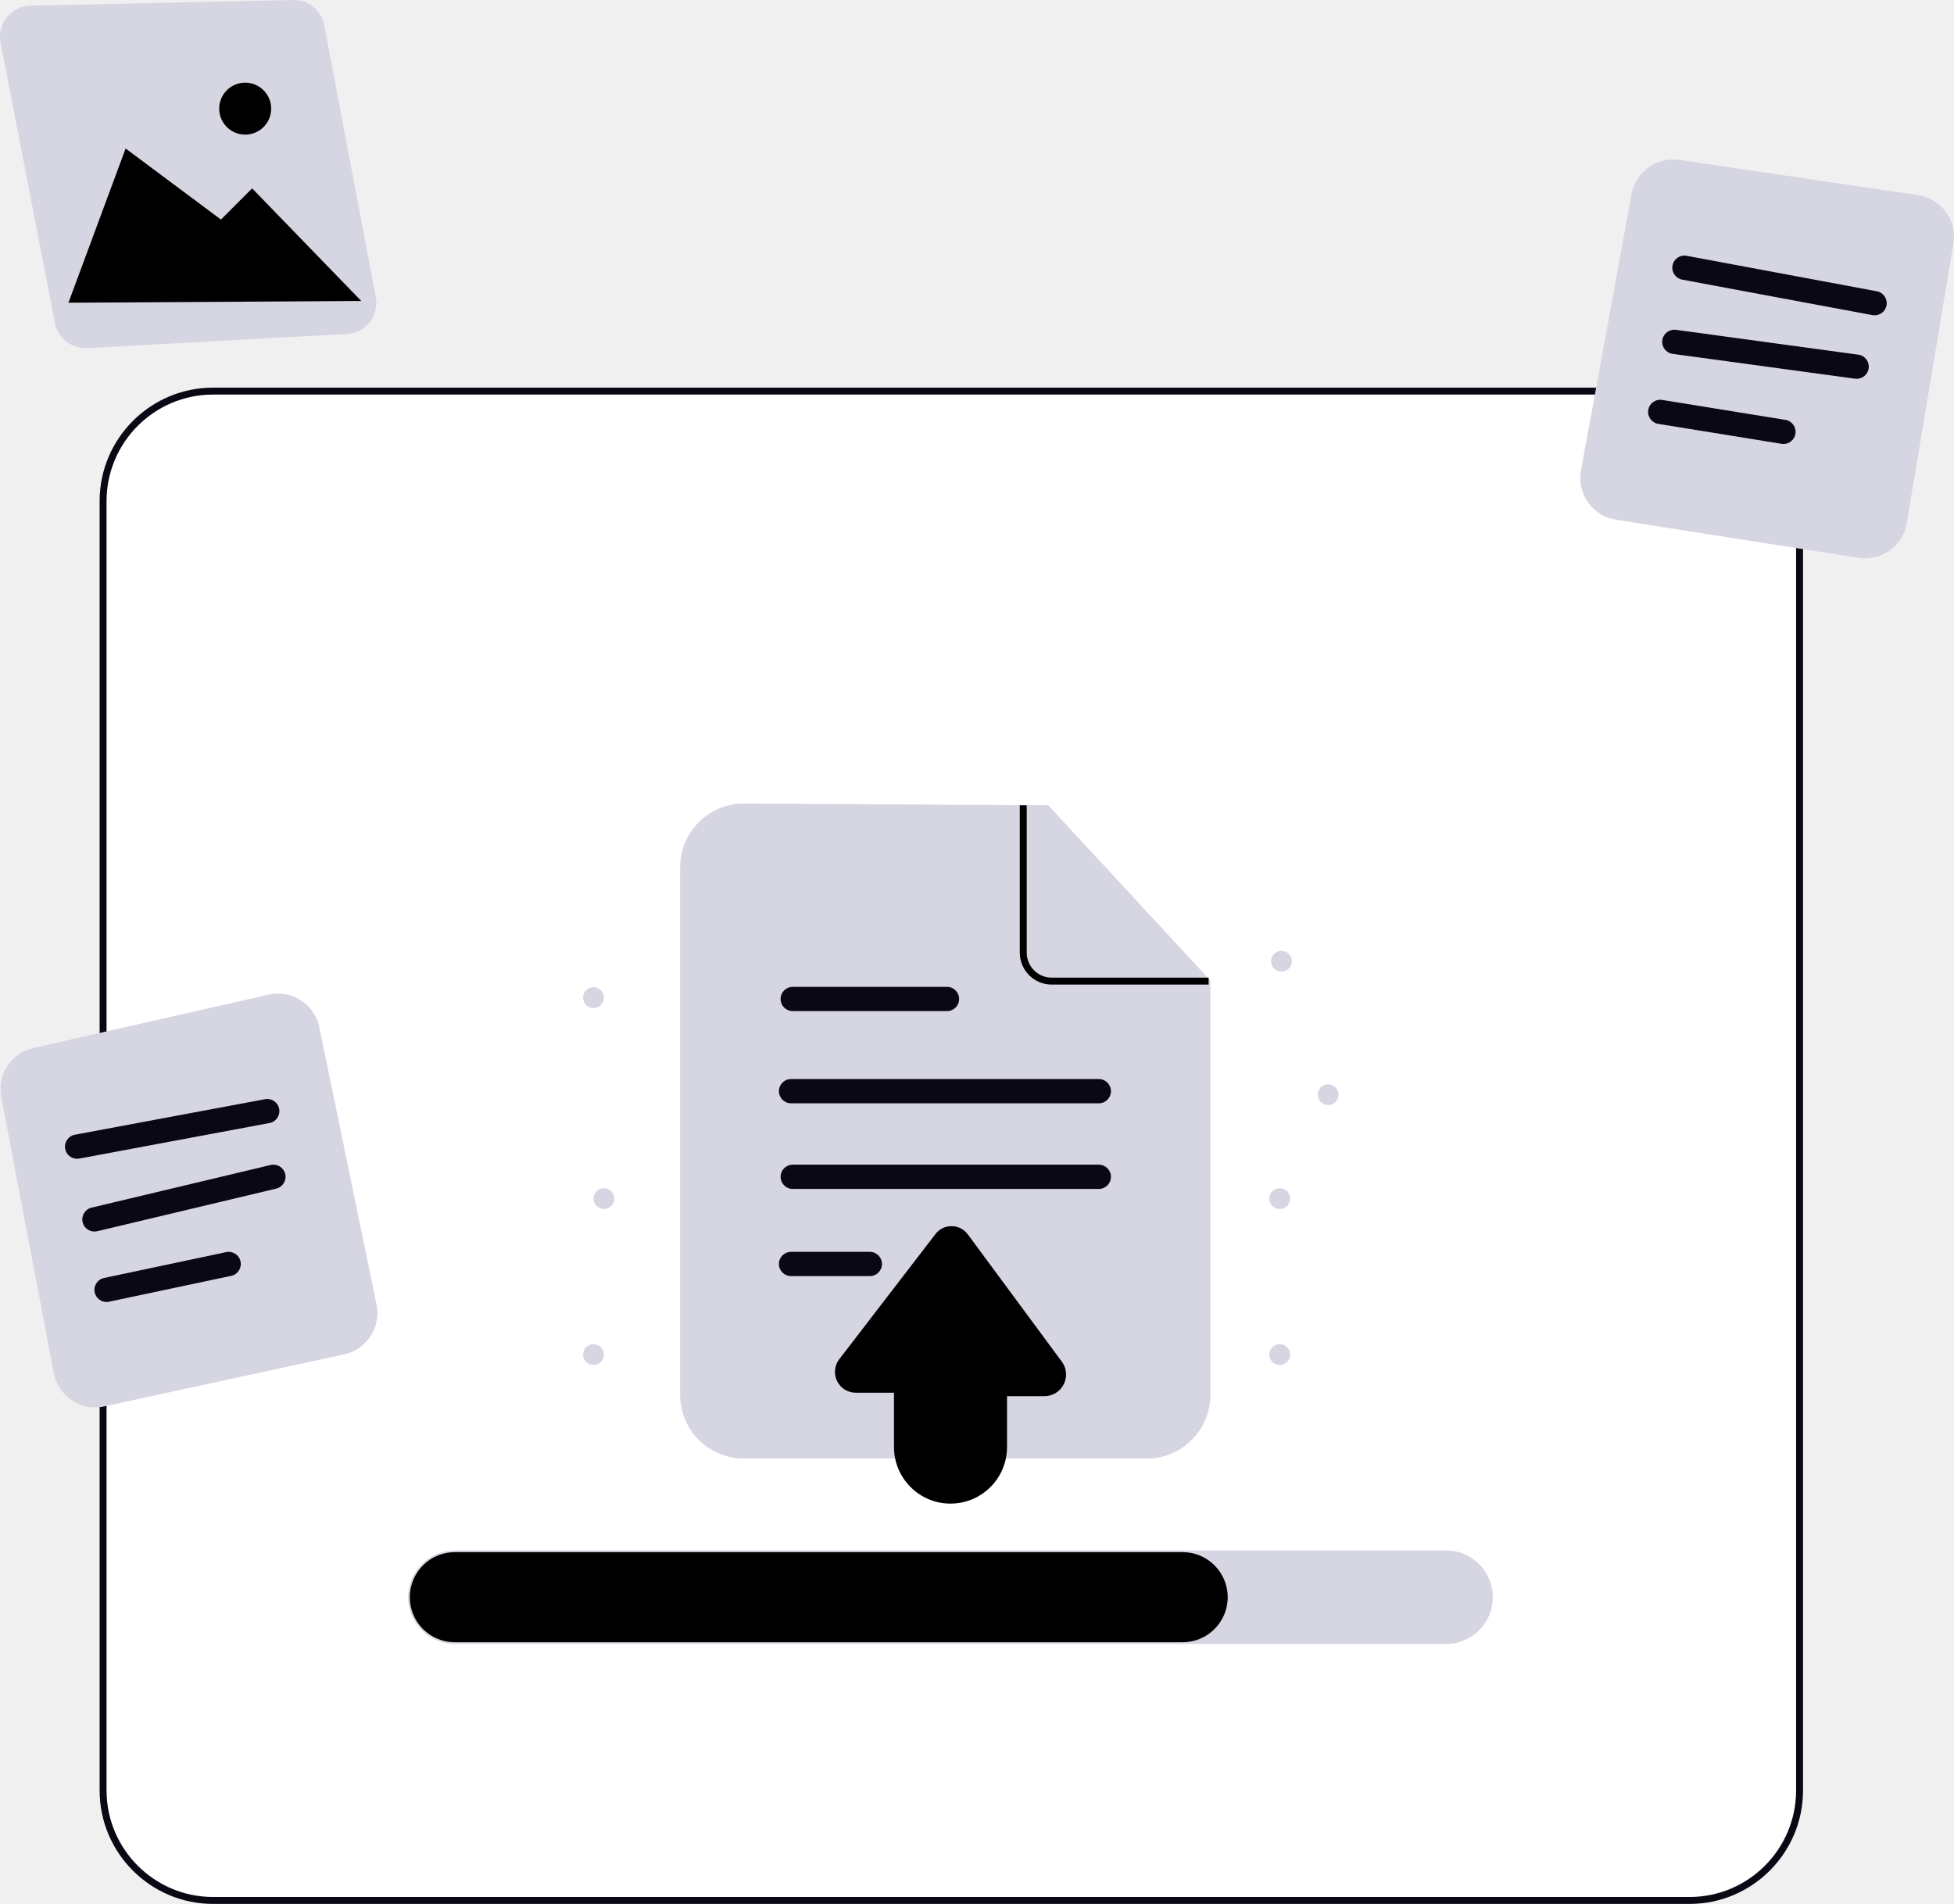
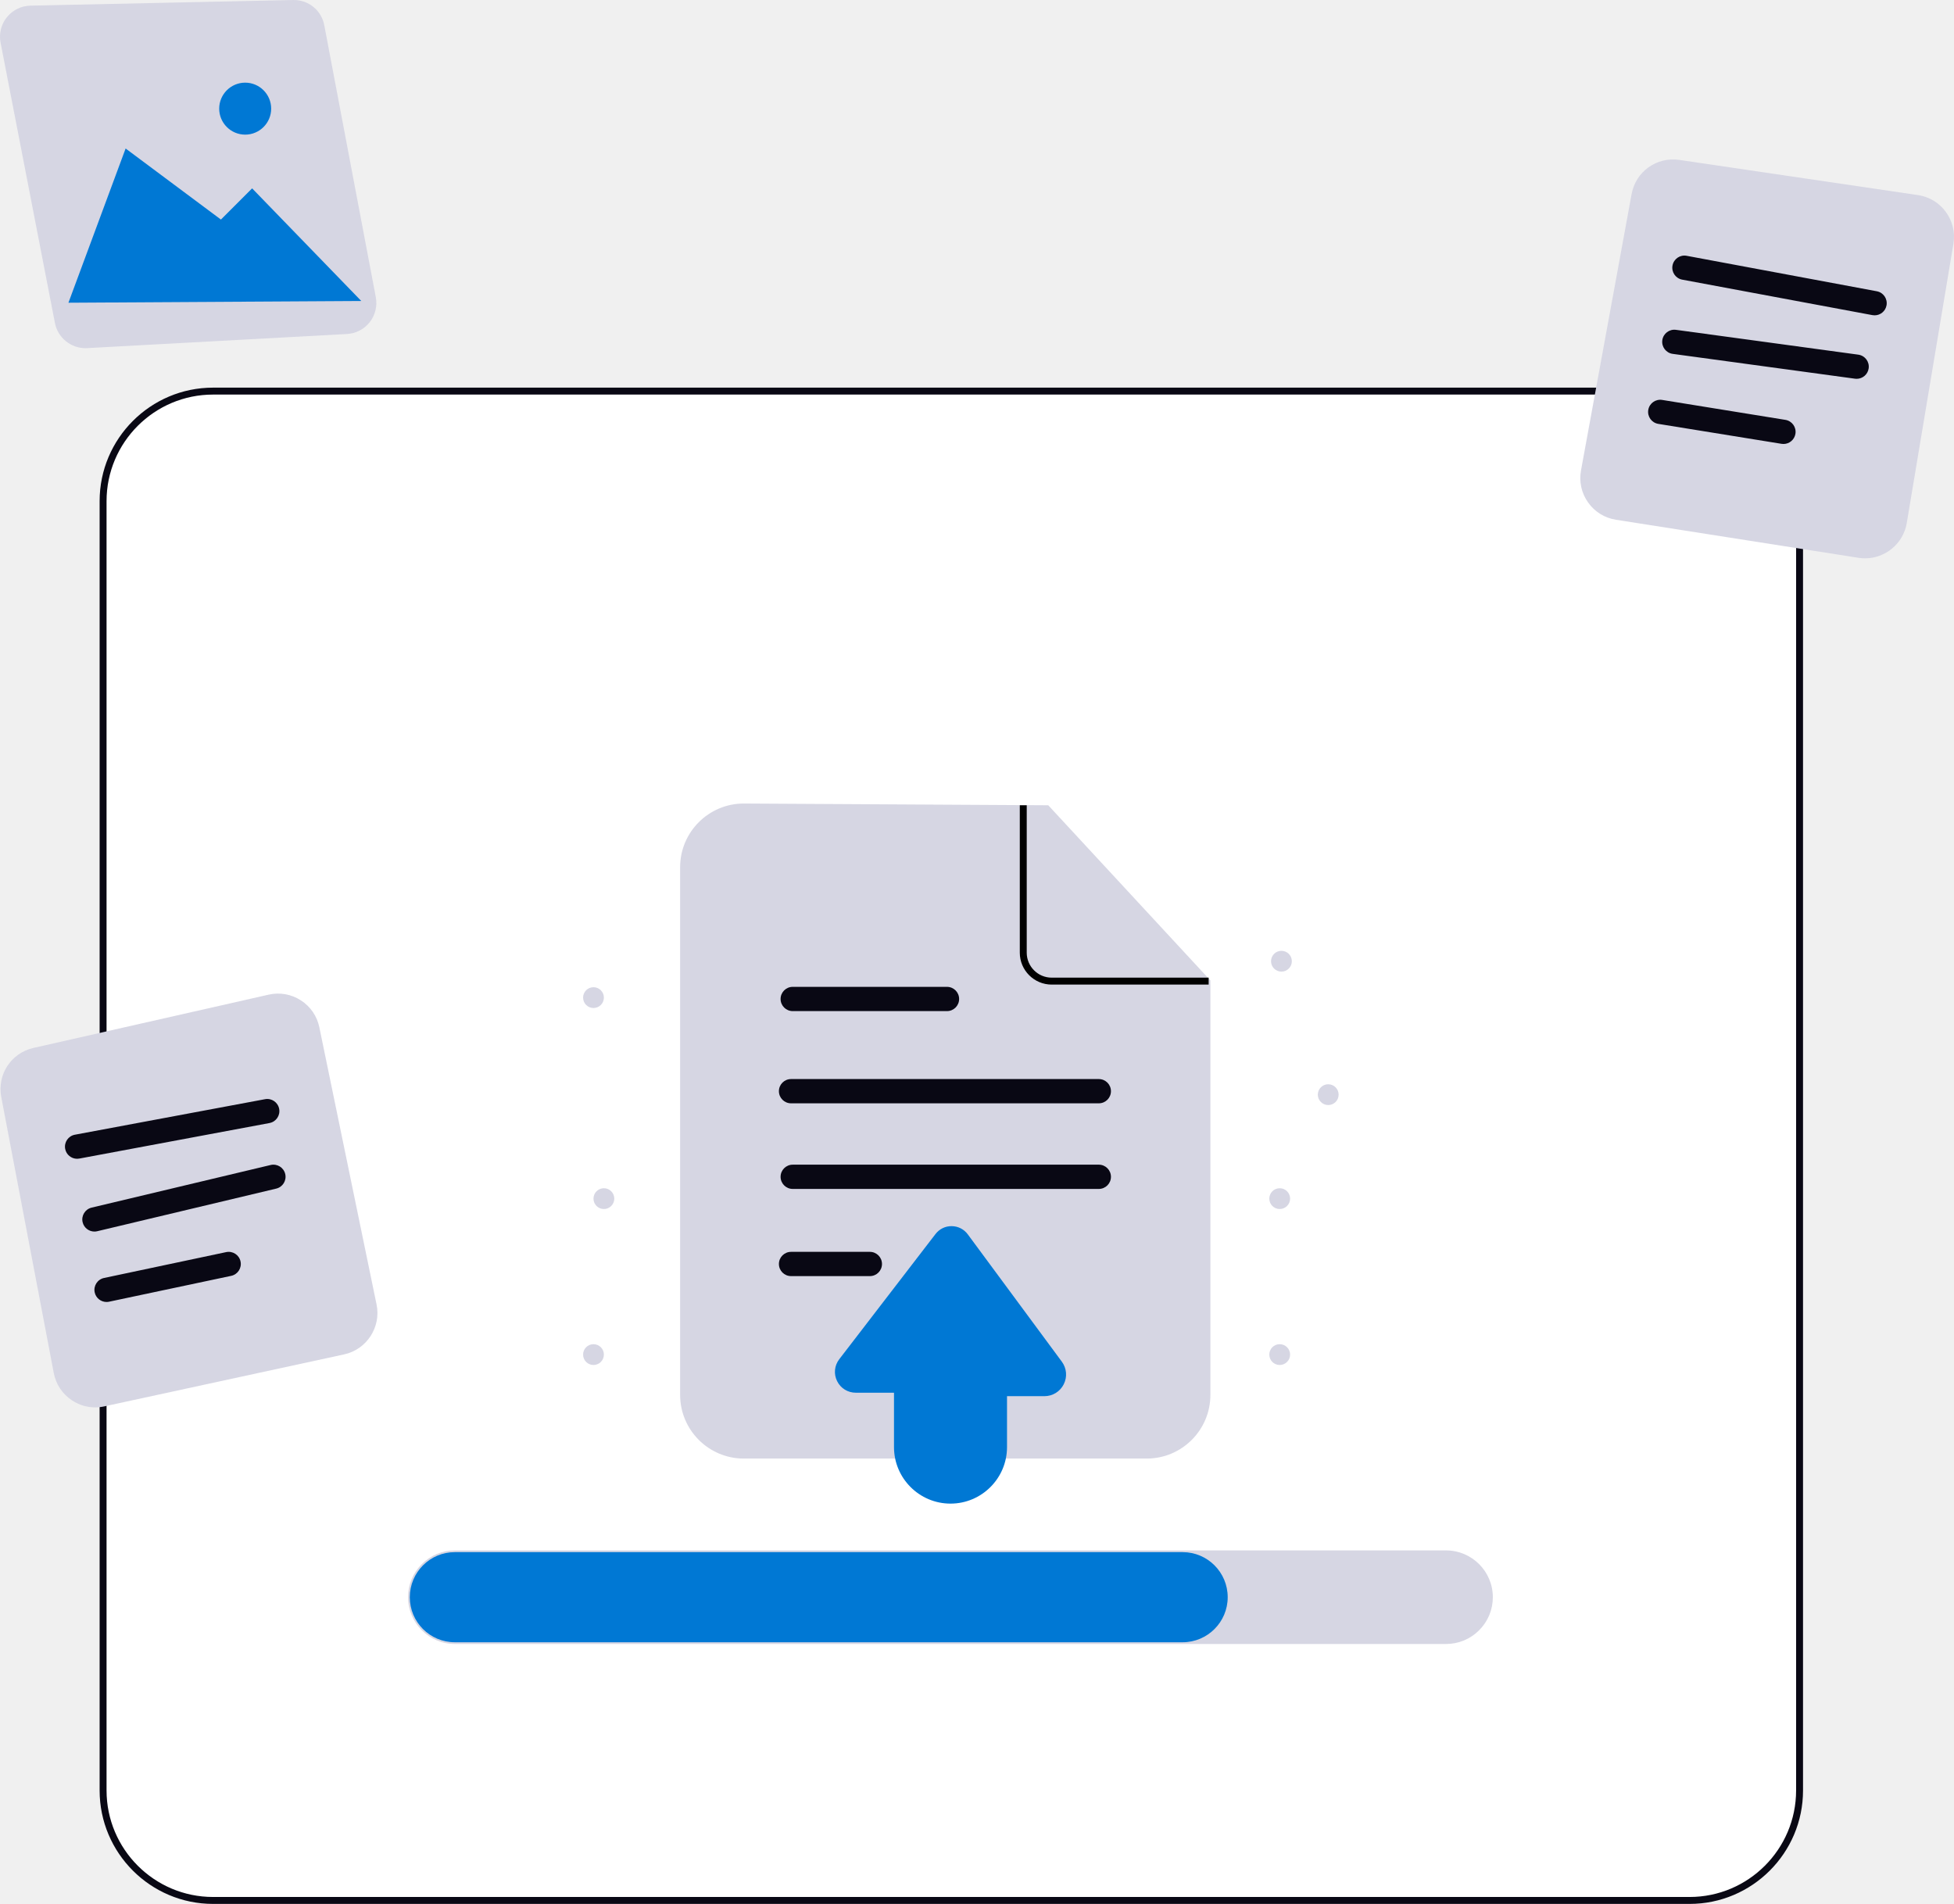
<svg xmlns="http://www.w3.org/2000/svg" id="uuid-9e8e1080-22b2-4449-ba6c-60bc4babee9a" viewBox="0 0 855.425 833.487">
  <path d="M739.662,831.97H93.282c-26.55,0-48.151-21.601-48.151-48.153V219.368c0-26.55,21.601-48.151,48.151-48.151h646.38c26.552,0,48.153,21.601,48.153,48.151v564.449c0,26.552-21.601,48.153-48.153,48.153Z" fill="#fff" />
  <path d="M739.662,833.487H93.282c-27.387,0-49.669-22.281-49.669-49.67V219.368c0-27.387,22.281-49.669,49.669-49.669h646.38c27.389,0,49.67,22.281,49.67,49.669v564.449c0,27.389-22.281,49.67-49.67,49.67ZM93.282,172.734c-25.714,0-46.634,20.92-46.634,46.634v564.449c0,25.714,20.92,46.636,46.634,46.636h646.38c25.714,0,46.636-20.921,46.636-46.636V219.368c0-25.714-20.921-46.634-46.636-46.634H93.282Z" fill="#090814" />
  <path d="M633.052,719.696H199.124c-11.295,0-20.483-9.188-20.483-20.483,0-5.467,2.132-10.609,6.004-14.479,3.855-3.872,8.998-6.004,14.479-6.004h433.928c11.295,0,20.483,9.188,20.483,20.483,0,5.467-2.132,10.61-6.002,14.48-3.854,3.87-8.997,6.002-14.48,6.002Z" fill="#d6d6e3" />
-   <path d="M537.466,699.215c0,5.447-2.215,10.378-5.78,13.943-3.566,3.566-8.497,5.781-13.944,5.781H199.124c-10.893,0-19.724-8.83-19.724-19.724,0-5.447,2.215-10.378,5.781-13.943,3.565-3.58,8.496-5.781,13.943-5.781h318.618c10.893,0,19.724,8.831,19.724,19.724Z" fill="currentColor" />
+   <path d="M537.466,699.215c0,5.447-2.215,10.378-5.78,13.943-3.566,3.566-8.497,5.781-13.944,5.781H199.124c-10.893,0-19.724-8.83-19.724-19.724,0-5.447,2.215-10.378,5.781-13.943,3.565-3.58,8.496-5.781,13.943-5.781h318.618c10.893,0,19.724,8.831,19.724,19.724Z" fill="#0078d4" />
  <path d="M502.032,638.523h-176.43c-15.357,0-27.852-12.495-27.852-27.854v-231.05c0-15.357,12.495-27.852,27.852-27.852l133.307.76,70.976,76.688v181.454c0,15.359-12.495,27.854-27.854,27.854Z" fill="#d6d6e3" />
  <path d="M414.576,442.638h-67.539c-2.932,0-5.31-2.378-5.31-5.31s2.378-5.31,5.31-5.31h67.539c2.932,0,5.31,2.378,5.31,5.31s-2.378,5.31-5.31,5.31Z" fill="#090814" />
  <path d="M481.044,483.007h-134.743c-2.932,0-5.31-2.378-5.31-5.31s2.378-5.31,5.31-5.31h134.743c2.932,0,5.31,2.378,5.31,5.31s-2.378,5.31-5.31,5.31Z" fill="#090814" />
  <path d="M481.044,520.486h-134.007c-2.932,0-5.31-2.378-5.31-5.31s2.378-5.31,5.31-5.31h134.007c2.932,0,5.31,2.378,5.31,5.31s-2.378,5.31-5.31,5.31Z" fill="#090814" />
  <path d="M380.808,558.651h-34.507c-2.932,0-5.31-2.378-5.31-5.31s2.378-5.31,5.31-5.31h34.507c2.932,0,5.31,2.378,5.31,5.31s-2.378,5.31-5.31,5.31Z" fill="#090814" />
  <path d="M529.127,431.03h-68.711c-7.702,0-13.968-6.266-13.968-13.968v-64.537h3.034v64.537c0,6.029,4.904,10.933,10.933,10.933h68.711v3.034Z" />
-   <path d="M416.114,658.247c-13.64,0-24.738-11.098-24.738-24.738v-23.813h-16.741c-3.497,0-6.628-1.948-8.173-5.085s-1.181-6.805.95-9.578l42.128-54.797c1.711-2.224,4.309-3.503,7.105-3.457,2.805.027,5.37,1.336,7.036,3.593l41.167,55.729c2.138,2.894,2.46,6.688.839,9.902-1.622,3.214-4.866,5.21-8.465,5.21h-16.369v22.296c0,13.64-11.098,24.738-24.738,24.738Z" fill="currentColor" />
+   <path d="M416.114,658.247c-13.64,0-24.738-11.098-24.738-24.738v-23.813h-16.741c-3.497,0-6.628-1.948-8.173-5.085s-1.181-6.805.95-9.578l42.128-54.797c1.711-2.224,4.309-3.503,7.105-3.457,2.805.027,5.37,1.336,7.036,3.593l41.167,55.729c2.138,2.894,2.46,6.688.839,9.902-1.622,3.214-4.866,5.21-8.465,5.21h-16.369v22.296c0,13.64-11.098,24.738-24.738,24.738Z" fill="#0078d4" />
  <circle cx="560.989" cy="420.8" r="4.552" fill="#d6d6e3" />
  <circle cx="581.471" cy="479.214" r="4.552" fill="#d6d6e3" />
  <circle cx="259.819" cy="436.731" r="4.552" fill="#d6d6e3" />
  <circle cx="264.37" cy="524.731" r="4.552" fill="#d6d6e3" />
  <circle cx="259.819" cy="593.006" r="4.552" fill="#d6d6e3" />
  <circle cx="560.23" cy="593.006" r="4.552" fill="#d6d6e3" />
  <circle cx="560.23" cy="524.731" r="4.552" fill="#d6d6e3" />
  <path d="M37.401,152.421c-6.445,0-12.113-4.618-13.351-11.009L.25,18.656c-.765-3.944.244-8,2.768-11.126,2.522-3.125,6.272-4.968,10.289-5.054L128.316.004c6.716-.153,12.409,4.509,13.651,11.062l22.557,119.046c.729,3.852-.239,7.831-2.658,10.917-2.418,3.085-6.05,4.977-9.963,5.189l-113.767,6.183c-.246.013-.492.021-.735.021Z" fill="#d6d6e3" />
-   <polygon points="29.958 132.527 54.993 65.01 96.717 96.113 110.372 82.458 158.164 131.768 29.958 132.527" fill="currentColor" />
-   <path d="M107.337,58.941c-6.275,0-11.379-5.104-11.379-11.379s5.104-11.379,11.379-11.379,11.379,5.104,11.379,11.379-5.104,11.379-11.379,11.379Z" fill="currentColor" />
+   <polygon points="29.958 132.527 54.993 65.01 96.717 96.113 110.372 82.458 158.164 131.768 29.958 132.527" fill="#0078d4" />
+   <path d="M107.337,58.941c-6.275,0-11.379-5.104-11.379-11.379s5.104-11.379,11.379-11.379,11.379,5.104,11.379,11.379-5.104,11.379-11.379,11.379Z" fill="#0078d4" />
  <path d="M41.66,616.113c-3.586,0-7.093-1.049-10.161-3.079-4.193-2.777-7.022-7.026-7.961-11.966L.552,480.253c-1.871-9.841,4.315-19.282,14.083-21.493l102.97-23.324c4.887-1.104,9.892-.221,14.1,2.488,4.211,2.711,7.087,6.906,8.099,11.809l25.054,121.369c2.042,9.89-4.326,19.675-14.194,21.815l-105.04,22.769c-1.319.286-2.646.428-3.963.428Z" fill="#d6d6e3" />
  <path d="M33.746,507.284c-2.507,0-4.737-1.782-5.214-4.337-.539-2.883,1.362-5.657,4.245-6.195l83.246-15.552c2.882-.547,5.656,1.362,6.195,4.245s-1.362,5.657-4.245,6.195l-83.246,15.552c-.329.062-.658.092-.981.092Z" fill="#090814" />
  <path d="M41.334,539.146c-2.403,0-4.58-1.642-5.162-4.082-.679-2.852,1.083-5.716,3.937-6.396l78.363-18.659c2.851-.676,5.715,1.083,6.396,3.937.679,2.852-1.083,5.716-3.937,6.396l-78.363,18.659c-.413.098-.827.145-1.234.145Z" fill="#090814" />
  <path d="M46.642,569.974c-2.455,0-4.66-1.713-5.189-4.211-.607-2.87,1.225-5.688,4.094-6.296l53.462-11.321c2.885-.606,5.69,1.225,6.296,4.094.607,2.87-1.225,5.688-4.094,6.296l-53.462,11.321c-.372.079-.742.117-1.107.117Z" fill="#090814" />
  <path d="M816.494,244.423c-.944,0-1.898-.074-2.857-.224l-106.179-16.658c-4.97-.781-9.308-3.469-12.218-7.571-2.91-4.101-4.014-9.086-3.109-14.031l22.151-120.971c1.808-9.853,10.975-16.411,20.89-14.966l104.45,15.396c4.953.73,9.305,3.362,12.252,7.41,2.949,4.046,4.118,8.995,3.292,13.934l-20.422,122.235c-1.502,9.003-9.383,15.448-18.251,15.448Z" fill="#d6d6e3" />
  <path d="M820.668,138.042c-.323,0-.65-.03-.979-.092l-83.252-15.529c-2.883-.538-4.784-3.31-4.246-6.193.536-2.883,3.303-4.796,6.193-4.246l83.252,15.529c2.883.538,4.784,3.31,4.246,6.193-.476,2.554-2.707,4.338-5.214,4.338Z" fill="#090814" />
  <path d="M812.815,165.834c-.24,0-.48-.015-.725-.049l-79.818-10.87c-2.906-.396-4.94-3.071-4.544-5.979.397-2.907,3.082-4.943,5.979-4.544l79.818,10.87c2.906.396,4.94,3.071,4.544,5.979-.363,2.663-2.64,4.593-5.254,4.593Z" fill="#090814" />
  <path d="M780.772,194.363c-.282,0-.567-.024-.855-.07l-53.946-8.73c-2.895-.468-4.861-3.196-4.393-6.091.47-2.895,3.178-4.855,6.091-4.393l53.946,8.73c2.895.468,4.861,3.196,4.393,6.091-.422,2.608-2.676,4.463-5.236,4.463Z" fill="#090814" />
</svg>
